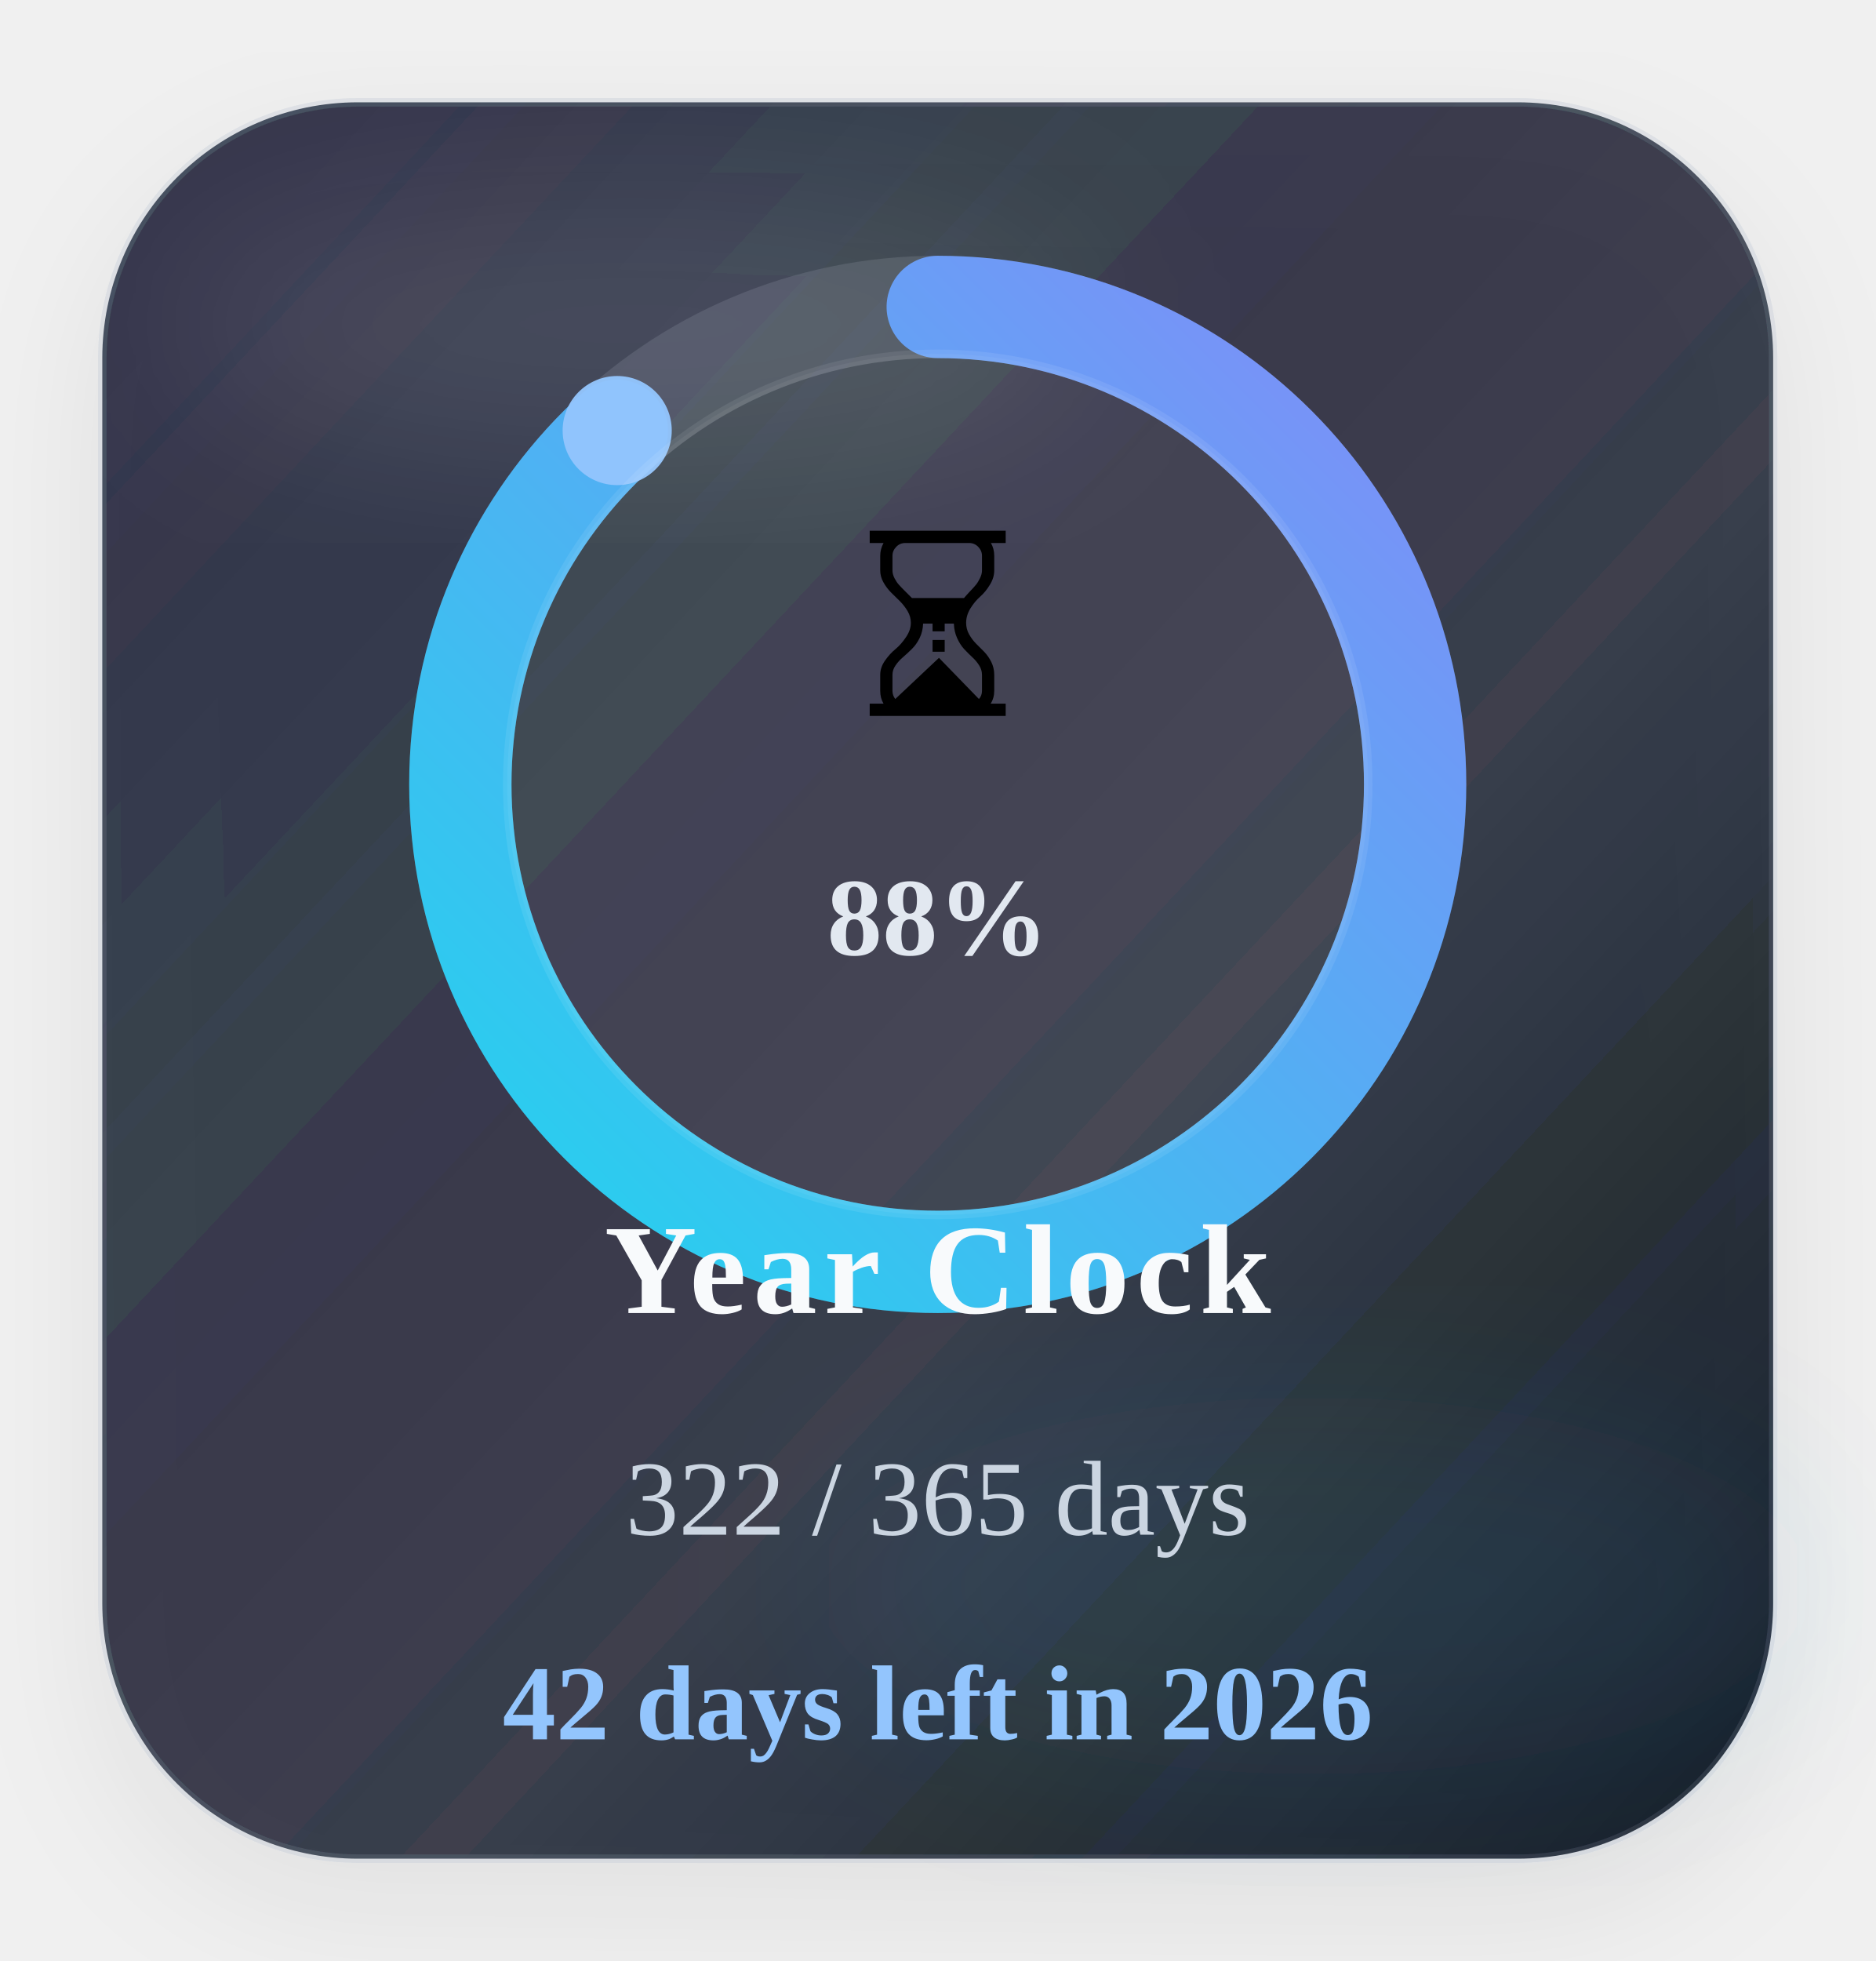
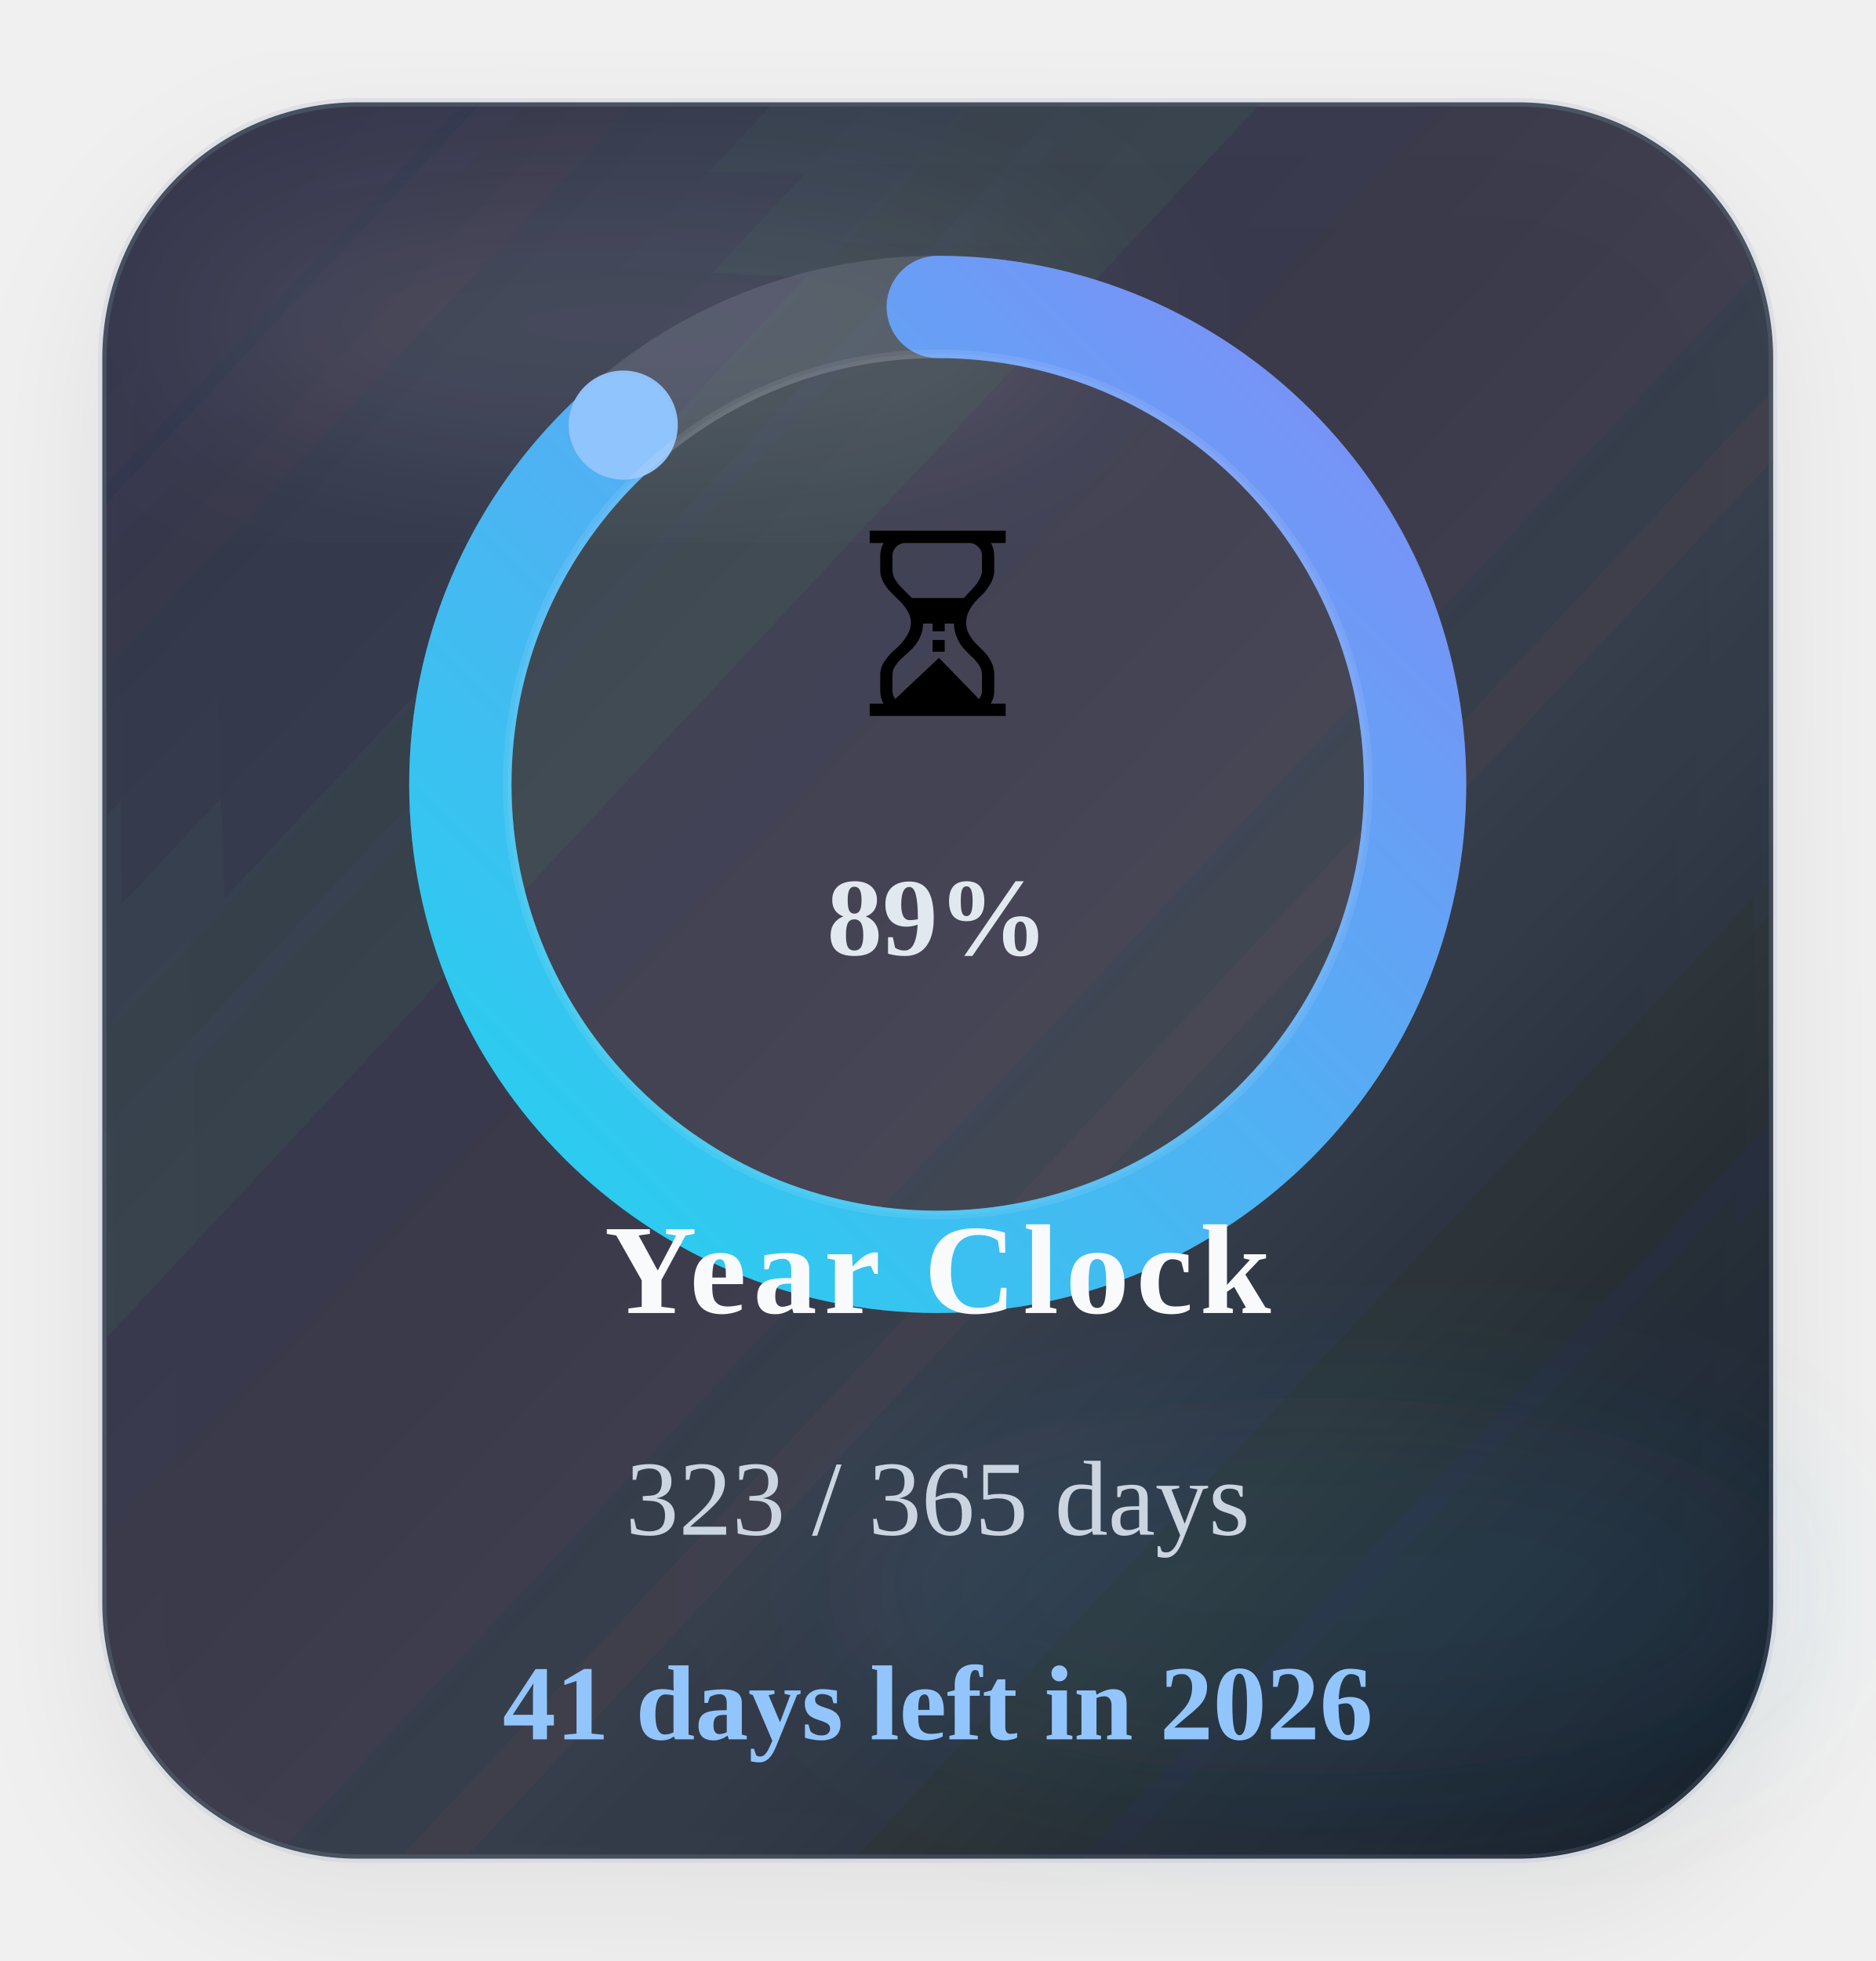
<svg xmlns="http://www.w3.org/2000/svg" width="220" height="230" viewBox="0 0 220 230" role="img" aria-label="Time progress for 2026">
  <defs>
    <linearGradient id="timeGradient" x1="0%" y1="0%" x2="100%" y2="100%">
      <stop offset="0%" stop-color="#22d3ee" />
      <stop offset="100%" stop-color="#818cf8" />
    </linearGradient>
    <linearGradient id="timeCard" x1="0%" y1="0%" x2="100%" y2="100%">
      <stop offset="0%" stop-color="#1c2537" stop-opacity="0.88" />
      <stop offset="60%" stop-color="#111827" stop-opacity="0.8" />
      <stop offset="100%" stop-color="#0b1220" stop-opacity="0.96" />
    </linearGradient>
    <filter id="timeShadow" x="-25%" y="-25%" width="150%" height="150%">
      <feDropShadow dx="0" dy="6" stdDeviation="8" flood-color="#020617" flood-opacity="0.08" />
    </filter>
    <filter id="timeBlur" x="-30%" y="-30%" width="160%" height="160%">
      <feGaussianBlur stdDeviation="10" />
    </filter>
  </defs>
  <rect x="12" y="12" width="196" height="206" rx="30" fill="url(#timeCard)" stroke="#94a3b8" stroke-opacity="0.18" filter="url(#timeShadow)" />
  <ellipse cx="74" cy="38" rx="54" ry="16" fill="#ffffff" fill-opacity="0.09" filter="url(#timeBlur)" />
  <ellipse cx="154" cy="186" rx="58" ry="22" fill="#38bdf8" fill-opacity="0.08" filter="url(#timeBlur)" />
  <circle class="ring-track" cx="110" cy="92" r="56" fill="none" stroke="#cbd5e1" stroke-opacity="0.14" stroke-width="12" />
-   <circle class="progress-ring" cx="110" cy="92" r="56" fill="none" stroke="url(#timeGradient)" stroke-width="12" stroke-linecap="round" stroke-dasharray="351.86" stroke-dashoffset="41.23" data-target-offset="41.23" data-ring-length="351.86" transform="rotate(-90 110 92)" />
-   <circle class="progress-endcap" cx="72.40" cy="50.50" r="6.4" fill="#93c5fd" fill-opacity="0.96" data-center-x="110" data-center-y="92" data-radius="56" data-target-angle="227.8157" />
+   <circle class="progress-ring" cx="110" cy="92" r="56" fill="none" stroke="url(#timeGradient)" stroke-width="12" stroke-linecap="round" stroke-dasharray="351.86" stroke-dashoffset="40.27" data-target-offset="40.27" data-ring-length="351.86" transform="rotate(-90 110 92)" />
+   <circle class="progress-endcap" cx="73.11" cy="49.86" r="6.4" fill="#93c5fd" fill-opacity="0.96" data-center-x="110" data-center-y="92" data-radius="56" data-target-angle="228.8021" />
  <circle class="ring-core" cx="110" cy="92" r="50.5" fill="#ffffff" fill-opacity="0.05" stroke="#ffffff" stroke-opacity="0.08" />
  <text class="progress-emoji" x="110" y="84" text-anchor="middle" font-size="30">⏳</text>
-   <text class="progress-percent" x="110" y="112" text-anchor="middle" font-size="13" font-weight="700" fill="#e2e8f0">88%</text>
+   <text class="progress-percent" x="110" y="112" text-anchor="middle" font-size="13" font-weight="700" fill="#e2e8f0">89%</text>
  <text class="progress-label" x="110" y="154" text-anchor="middle" font-size="15" font-weight="700" letter-spacing="0.8" fill="#f8fafc">Year Clock</text>
-   <text class="progress-value" x="110" y="180" text-anchor="middle" font-size="12.5" fill="#cbd5e1">322 / 365 days</text>
-   <text class="progress-status" data-status-state="remaining" x="110" y="204" text-anchor="middle" font-size="12.5" font-weight="700" fill="#93c5fd">42 days left in 2026</text>
+   <text class="progress-value" x="110" y="180" text-anchor="middle" font-size="12.5" fill="#cbd5e1">323 / 365 days</text>
+   <text class="progress-status" data-status-state="remaining" x="110" y="204" text-anchor="middle" font-size="12.5" font-weight="700" fill="#93c5fd">41 days left in 2026</text>
</svg>
